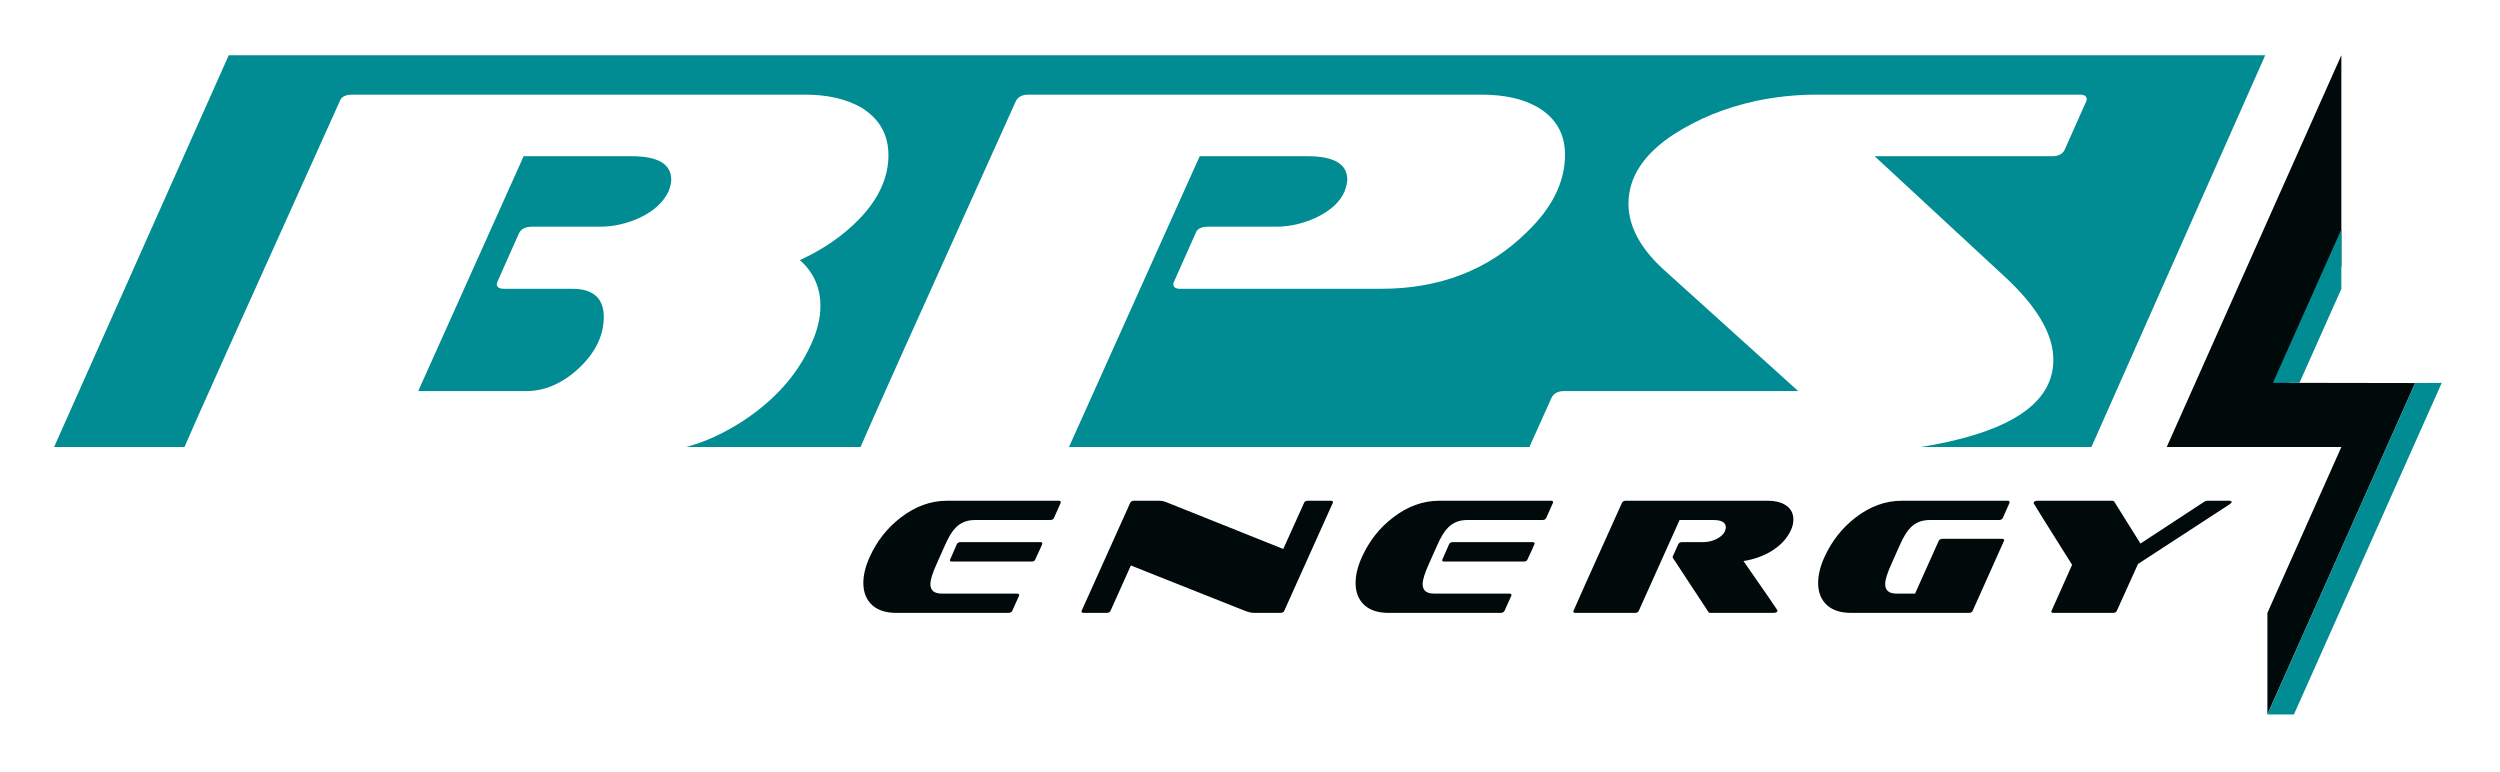
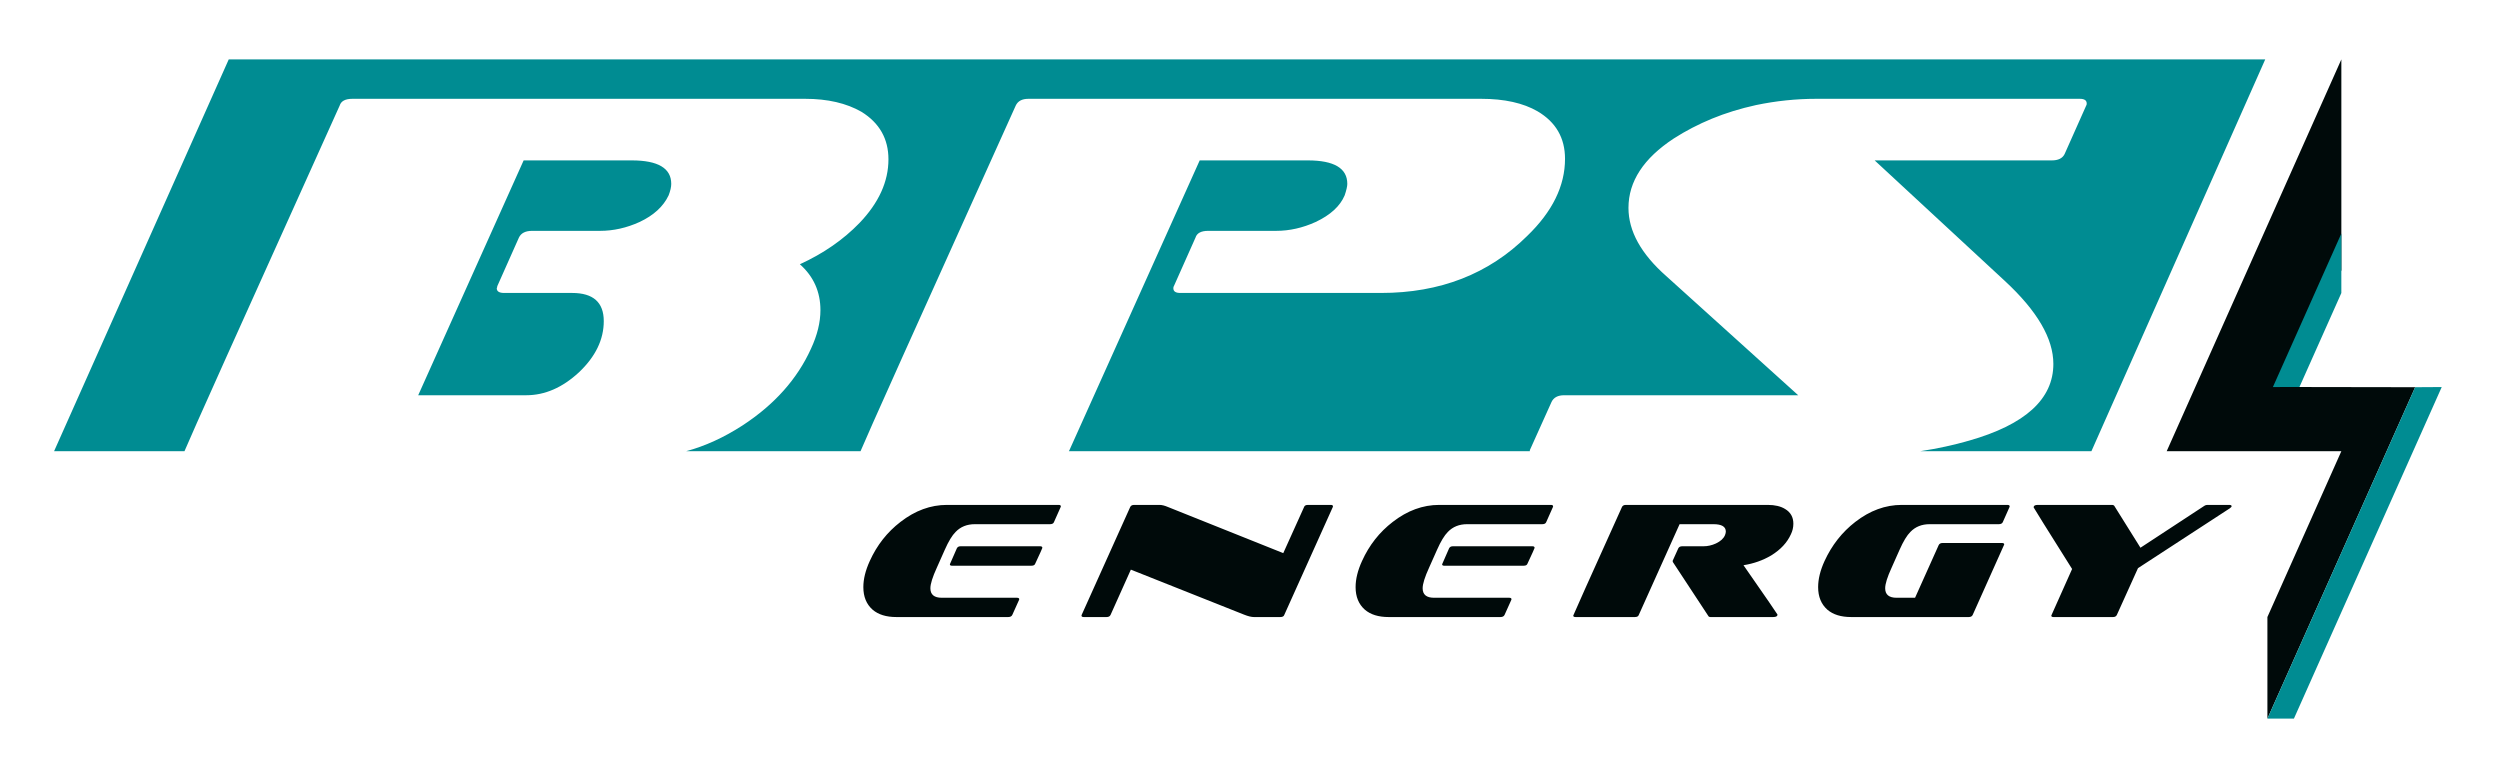
- <svg xmlns="http://www.w3.org/2000/svg" width="201" height="62" viewBox="0 0 201 62" fill="none">
+ <svg xmlns="http://www.w3.org/2000/svg" width="263" height="82" viewBox="0 0 201 62" fill="none">
  <path fill-rule="evenodd" clip-rule="evenodd" d="M182.124 4.443H18.546H18.39L4.349 35.94H14.833C15.206 35.014 19.364 25.752 27.309 8.156C27.422 7.792 27.761 7.61 28.326 7.61H64.734C66.542 7.61 68.054 7.96 69.269 8.659C70.71 9.554 71.431 10.827 71.431 12.477C71.431 14.268 70.654 15.974 69.1 17.596C67.8 18.939 66.203 20.044 64.31 20.911C65.412 21.89 65.963 23.121 65.963 24.604C65.963 25.583 65.709 26.618 65.2 27.709C64.098 30.142 62.262 32.198 59.69 33.877C58.194 34.843 56.69 35.53 55.175 35.94H69.188C69.561 35.014 73.719 25.752 81.664 8.156C81.833 7.792 82.172 7.61 82.681 7.61H119.089C120.954 7.61 122.466 7.946 123.624 8.617C125.093 9.484 125.828 10.757 125.828 12.435C125.828 14.617 124.811 16.687 122.776 18.645C119.696 21.695 115.782 23.219 111.036 23.219H94.888C94.521 23.219 94.337 23.093 94.337 22.841C94.337 22.757 94.351 22.701 94.379 22.673L96.117 18.771C96.23 18.407 96.569 18.226 97.134 18.226H102.602C103.675 18.226 104.735 17.988 105.78 17.512C106.967 16.953 107.744 16.24 108.111 15.373C108.253 14.953 108.323 14.645 108.323 14.449C108.323 13.191 107.263 12.561 105.144 12.561H96.456L85.987 35.849C85.972 35.881 85.956 35.911 85.938 35.94H122.995C123 35.915 123.003 35.884 123.003 35.849L124.741 31.988C124.91 31.625 125.249 31.443 125.758 31.443H144.576L133.98 21.876C131.946 20.086 130.929 18.254 130.929 16.379C130.929 14.254 132.144 12.393 134.574 10.799C135.535 10.183 136.559 9.652 137.647 9.204C138.735 8.757 139.914 8.393 141.186 8.113C142.796 7.778 144.407 7.61 146.017 7.61H167.221C167.588 7.61 167.772 7.736 167.772 7.988C167.772 8.072 167.757 8.127 167.729 8.156L165.991 12.058C165.822 12.393 165.482 12.561 164.974 12.561H150.722L161.191 22.254C163.791 24.66 165.09 26.883 165.09 28.925C165.09 31.751 162.83 33.807 158.309 35.094C157.083 35.448 155.781 35.731 154.404 35.94H168.151L182.124 4.443ZM53.968 14.449C53.968 14.701 53.898 15.009 53.757 15.373C53.333 16.268 52.556 16.981 51.425 17.512C50.38 17.988 49.318 18.226 48.246 18.226H42.779C42.244 18.226 41.889 18.407 41.719 18.771L39.982 22.673C39.982 22.729 39.968 22.785 39.939 22.841C39.939 23.093 40.137 23.219 40.533 23.219H46.001C47.696 23.219 48.543 23.974 48.543 25.485C48.543 26.967 47.879 28.338 46.551 29.597C45.223 30.828 43.808 31.443 42.313 31.443H33.624L42.101 12.561H50.79C52.909 12.561 53.968 13.191 53.968 14.449Z" fill="#008C92" />
  <path d="M81.057 49.276C81.225 49.276 81.335 49.219 81.388 49.105L81.933 47.896C81.933 47.87 81.937 47.852 81.946 47.843C81.946 47.764 81.884 47.725 81.76 47.725H75.719C75.109 47.725 74.803 47.471 74.803 46.963C74.803 46.612 74.976 46.06 75.321 45.307L75.958 43.874C76.259 43.191 76.551 42.709 76.835 42.428C77.233 42.016 77.746 41.81 78.375 41.81H84.415C84.584 41.81 84.69 41.758 84.734 41.653L85.278 40.43C85.287 40.422 85.292 40.404 85.292 40.378C85.292 40.299 85.234 40.26 85.119 40.26H76.131C74.821 40.26 73.578 40.715 72.4 41.627C71.329 42.45 70.506 43.497 69.931 44.768C69.586 45.521 69.413 46.222 69.413 46.871C69.413 47.642 69.661 48.246 70.157 48.684C70.617 49.079 71.254 49.276 72.068 49.276H81.057ZM82.929 45.149C83.097 45.149 83.198 45.092 83.234 44.978C83.615 44.163 83.805 43.742 83.805 43.716C83.805 43.629 83.747 43.585 83.632 43.585H77.233C77.082 43.585 76.981 43.642 76.928 43.756C76.556 44.588 76.37 45.013 76.37 45.031C76.37 45.109 76.423 45.149 76.529 45.149H82.929ZM102.936 49.276C103.113 49.276 103.219 49.219 103.255 49.105L107.158 40.43C107.167 40.422 107.171 40.404 107.171 40.378C107.171 40.299 107.114 40.26 106.999 40.26H105.167C104.99 40.26 104.883 40.316 104.848 40.43L103.175 44.137L93.908 40.43C93.643 40.316 93.417 40.26 93.231 40.26H91.186C91.027 40.26 90.921 40.316 90.868 40.43L86.965 49.105C86.956 49.114 86.951 49.131 86.951 49.158C86.951 49.237 87.013 49.276 87.137 49.276H88.969C89.129 49.276 89.235 49.219 89.288 49.105L90.921 45.464L100.015 49.079C100.343 49.21 100.608 49.276 100.812 49.276H102.936ZM120.634 49.276C120.802 49.276 120.912 49.219 120.966 49.105L121.51 47.896C121.51 47.87 121.514 47.852 121.523 47.843C121.523 47.764 121.461 47.725 121.337 47.725H115.297C114.686 47.725 114.381 47.471 114.381 46.963C114.381 46.612 114.553 46.06 114.898 45.307L115.536 43.874C115.837 43.191 116.129 42.709 116.412 42.428C116.81 42.016 117.323 41.81 117.952 41.81H123.993C124.161 41.81 124.267 41.758 124.311 41.653L124.856 40.43C124.864 40.422 124.869 40.404 124.869 40.378C124.869 40.299 124.811 40.26 124.696 40.26H115.708C114.398 40.26 113.155 40.715 111.977 41.627C110.907 42.45 110.083 43.497 109.508 44.768C109.163 45.521 108.99 46.222 108.99 46.871C108.99 47.642 109.238 48.246 109.734 48.684C110.194 49.079 110.831 49.276 111.645 49.276H120.634ZM122.506 45.149C122.674 45.149 122.776 45.092 122.811 44.978C123.192 44.163 123.382 43.742 123.382 43.716C123.382 43.629 123.324 43.585 123.209 43.585H116.81C116.66 43.585 116.558 43.642 116.505 43.756C116.133 44.588 115.947 45.013 115.947 45.031C115.947 45.109 116 45.149 116.106 45.149H122.506ZM142.566 49.276C142.797 49.276 142.912 49.21 142.912 49.079C142.912 49.053 142 47.729 140.177 45.109C141 44.978 141.743 44.715 142.407 44.321C143.16 43.856 143.686 43.291 143.987 42.625C144.12 42.354 144.186 42.069 144.186 41.771C144.186 41.245 143.965 40.851 143.522 40.588C143.168 40.369 142.704 40.26 142.128 40.26H130.724C130.565 40.26 130.458 40.316 130.405 40.43C127.794 46.214 126.489 49.123 126.489 49.158C126.489 49.237 126.551 49.276 126.674 49.276H131.441C131.618 49.276 131.724 49.219 131.759 49.105L135.039 41.81H137.76C138.424 41.81 138.756 42.008 138.756 42.402C138.756 42.481 138.734 42.577 138.69 42.691C138.575 42.963 138.331 43.186 137.959 43.361C137.632 43.51 137.3 43.585 136.964 43.585H135.251C135.092 43.585 134.986 43.642 134.932 43.756L134.481 44.755L134.494 44.847L137.362 49.21C137.389 49.254 137.442 49.276 137.521 49.276H142.566ZM158.286 49.276C158.445 49.276 158.551 49.219 158.604 49.105C160.295 45.337 161.14 43.449 161.14 43.44C161.14 43.361 161.078 43.322 160.954 43.322H156.188C156.029 43.322 155.923 43.379 155.87 43.493L153.971 47.725H152.484C151.873 47.725 151.568 47.471 151.568 46.963C151.568 46.612 151.74 46.06 152.086 45.307L152.723 43.874C153.024 43.191 153.316 42.709 153.599 42.428C153.997 42.016 154.511 41.81 155.139 41.81H160.702C160.861 41.81 160.968 41.758 161.021 41.653L161.565 40.43C161.574 40.422 161.578 40.404 161.578 40.378C161.578 40.299 161.516 40.26 161.392 40.26H152.896C151.586 40.26 150.342 40.715 149.165 41.627C148.103 42.45 147.28 43.497 146.695 44.768C146.35 45.521 146.178 46.222 146.178 46.871C146.178 47.642 146.426 48.246 146.921 48.684C147.381 49.079 148.019 49.276 148.833 49.276H158.286ZM171.894 45.346L179.276 40.535C179.373 40.465 179.422 40.408 179.422 40.365C179.422 40.294 179.356 40.26 179.223 40.26H177.47C177.391 40.26 177.315 40.281 177.245 40.325L172.093 43.703L169.982 40.325C169.938 40.281 169.885 40.26 169.823 40.26H163.835C163.614 40.26 163.503 40.325 163.503 40.457C163.503 40.483 164.535 42.135 166.597 45.412C165.482 47.9 164.924 49.149 164.924 49.158C164.924 49.237 164.982 49.276 165.097 49.276H169.889C170.04 49.276 170.142 49.219 170.195 49.105L171.894 45.346Z" fill="#000A0A" />
  <path fill-rule="evenodd" clip-rule="evenodd" d="M182.299 57.443V49.276L188.245 35.94L174.203 35.94L188.245 4.442V21.397L184.062 30.78L194.178 30.797L182.299 57.443Z" fill="#000A0A" />
  <path fill-rule="evenodd" clip-rule="evenodd" d="M184.876 30.78L182.741 30.784L188.244 18.441V23.225L184.876 30.78Z" fill="#008C92" />
  <path fill-rule="evenodd" clip-rule="evenodd" d="M184.431 57.443H182.299L194.177 30.797L196.315 30.784L184.431 57.443Z" fill="#008C92" />
</svg>
